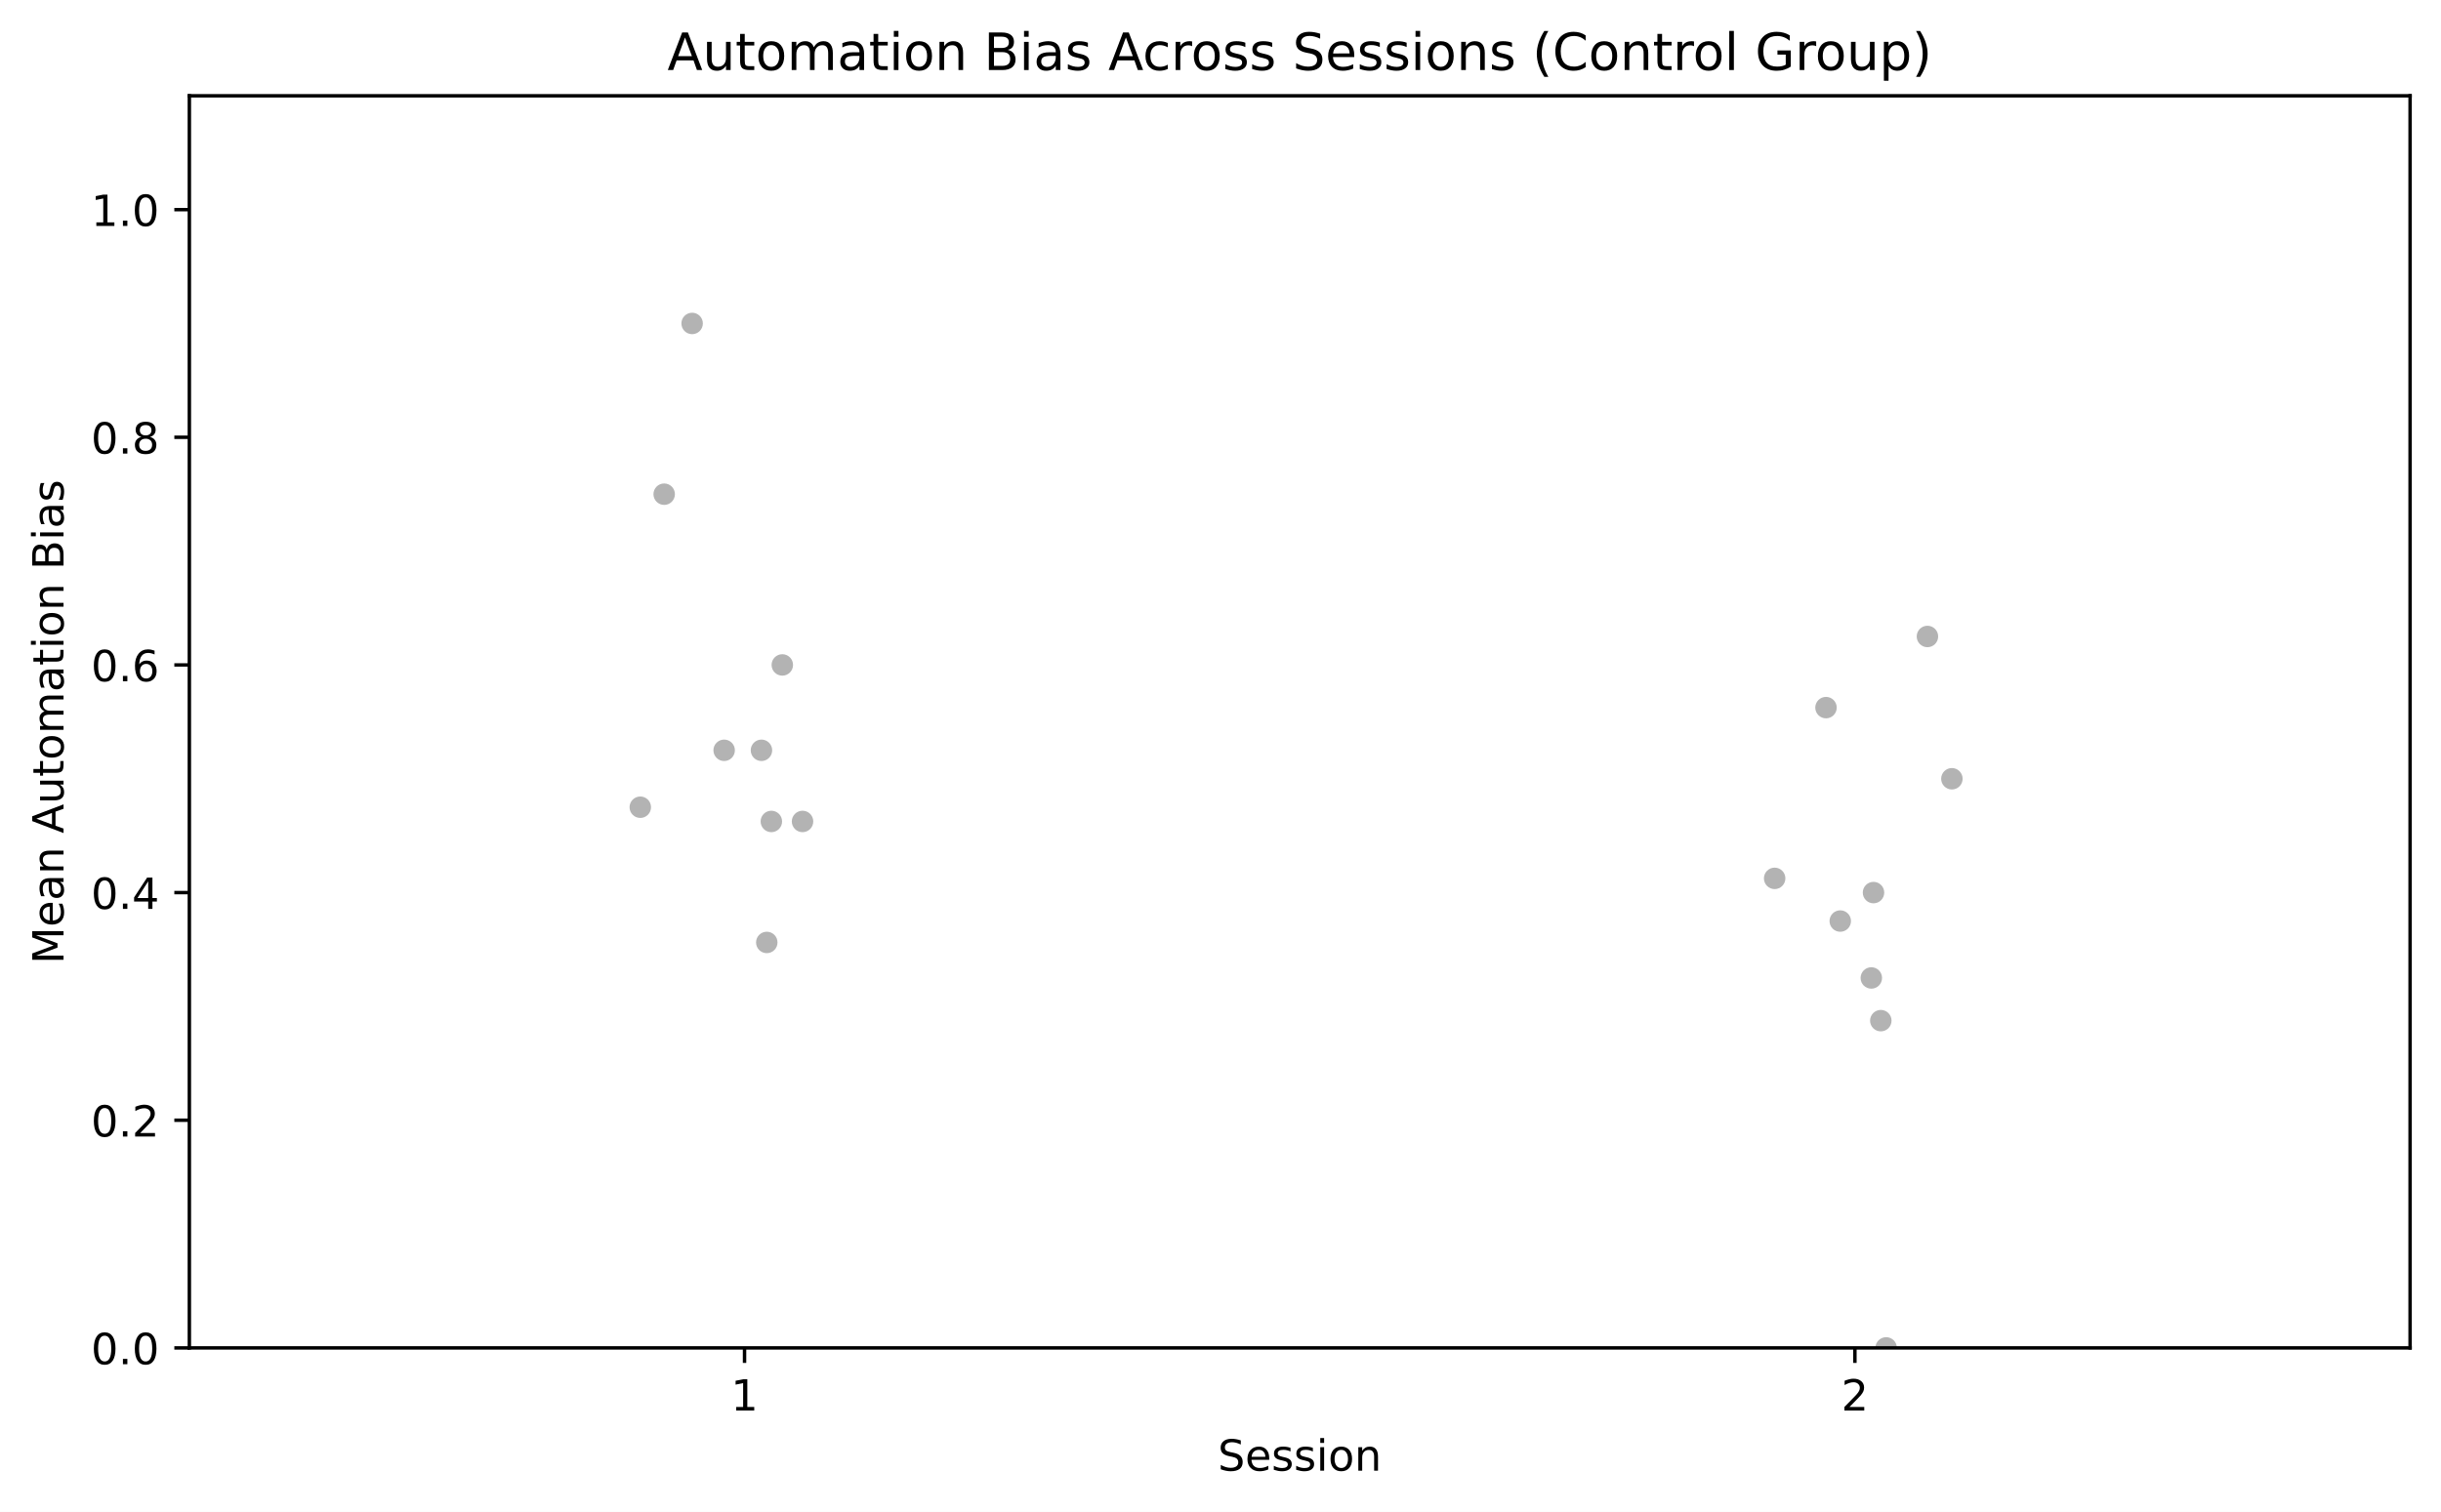
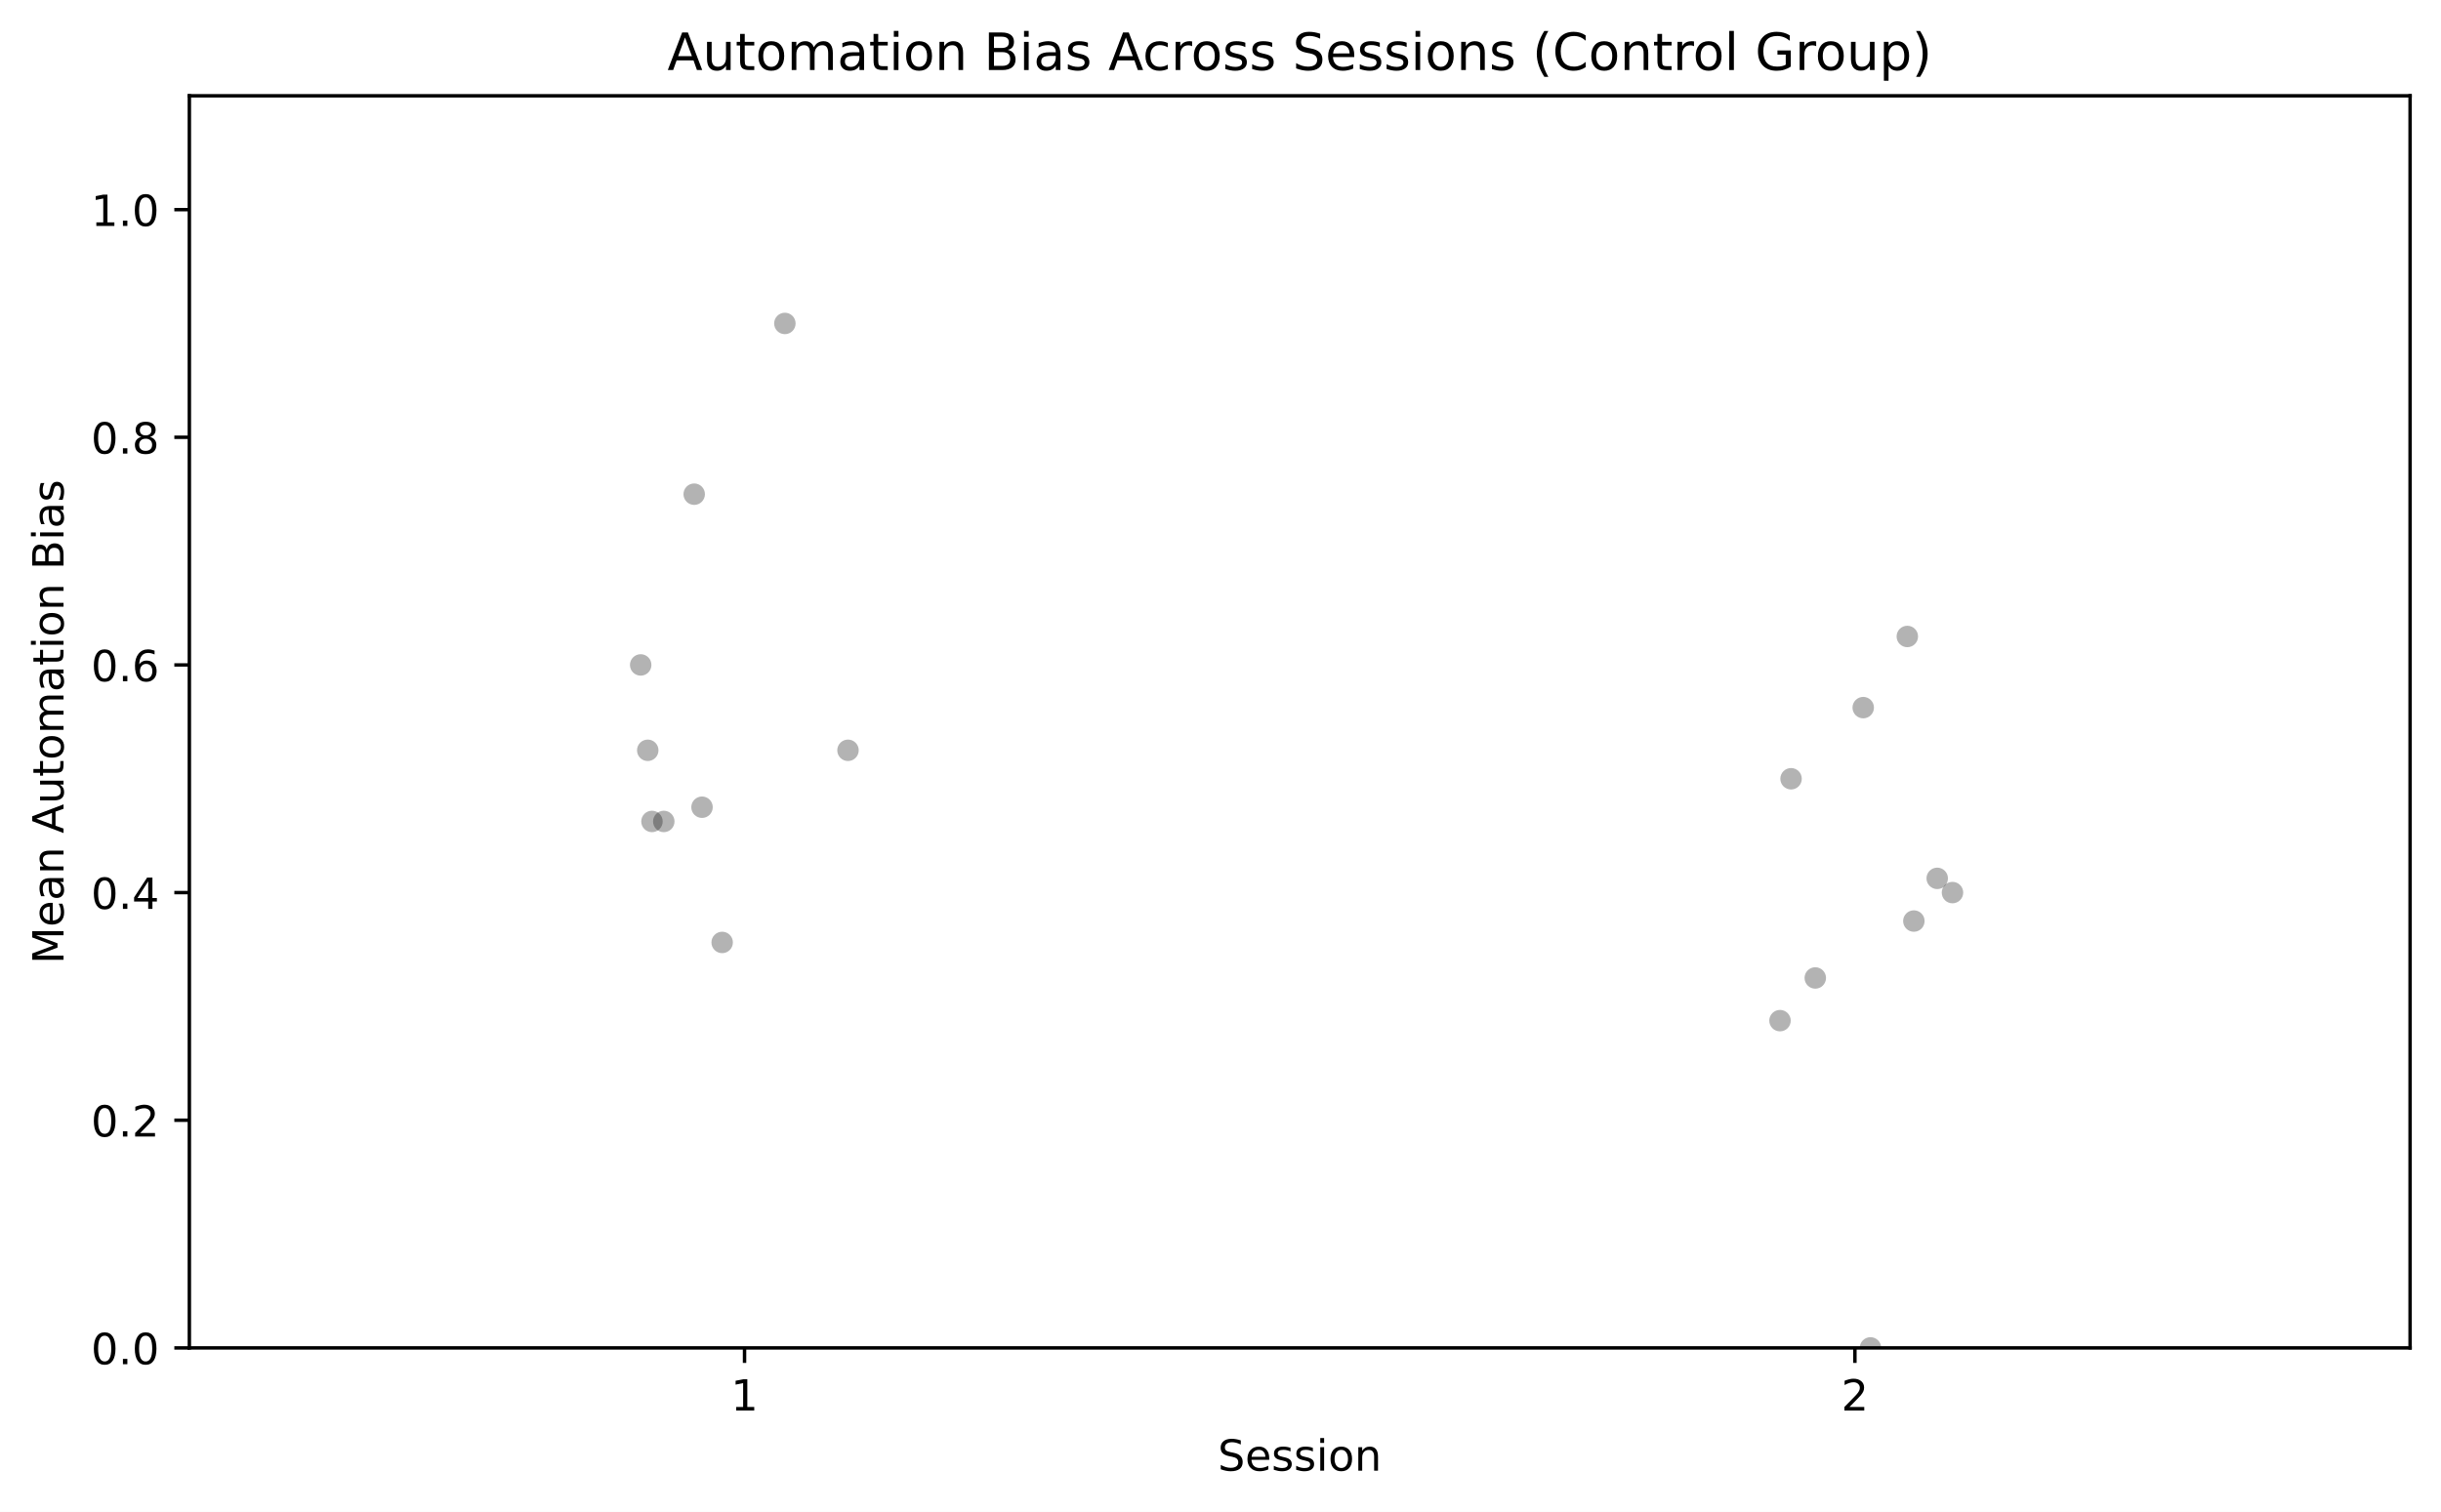
<svg xmlns="http://www.w3.org/2000/svg" xmlns:xlink="http://www.w3.org/1999/xlink" width="568.542pt" height="352.237pt" viewBox="0 0 568.542 352.237" version="1.1">
  <defs>
    <style type="text/css">*{stroke-linejoin: round; stroke-linecap: butt}</style>
  </defs>
  <g id="figure_1">
    <g id="patch_1">
      <path d="M 0 352.237  L 568.542 352.237  L 568.542 0  L 0 0  z " style="fill: #ffffff" />
    </g>
    <g id="axes_1">
      <g id="patch_2">
        <path d="M 44.104 314.036  L 561.342 314.036  L 561.342 22.318  L 44.104 22.318  z " style="fill: #ffffff" />
      </g>
      <g id="matplotlib.axis_1">
        <g id="xtick_1">
          <g id="line2d_1">
            <defs>
-               <path id="mf8159b6d36" d="M 0 0  L 0 3.5  " style="stroke: #000000; stroke-width: 0.8" />
+               <path id="m1cc3f9ed37" d="M 0 0  L 0 3.5  " style="stroke: #000000; stroke-width: 0.8" />
            </defs>
            <g>
-               <use xlink:href="#mf8159b6d36" x="173.413" y="314.036" style="stroke: #000000; stroke-width: 0.8" />
+               <use xlink:href="#m1cc3f9ed37" x="173.413" y="314.036" style="stroke: #000000; stroke-width: 0.8" />
            </g>
          </g>
          <g id="text_1">
            <g transform="translate(170.2321 328.6334) scale(0.1 -0.1)">
              <defs>
                <path id="DejaVuSans-14" d="M 794 531  L 1825 531  L 1825 4091  L 703 3866  L 703 4441  L 1819 4666  L 2450 4666  L 2450 531  L 3481 531  L 3481 0  L 794 0  L 794 531  z " transform="scale(0.015625)" />
              </defs>
              <use xlink:href="#DejaVuSans-14" />
            </g>
          </g>
        </g>
        <g id="xtick_2">
          <g id="line2d_2">
            <g>
-               <use xlink:href="#mf8159b6d36" x="432.032" y="314.036" style="stroke: #000000; stroke-width: 0.8" />
+               <use xlink:href="#m1cc3f9ed37" x="432.032" y="314.036" style="stroke: #000000; stroke-width: 0.8" />
            </g>
          </g>
          <g id="text_2">
            <g transform="translate(428.8509 328.6334) scale(0.1 -0.1)">
              <defs>
                <path id="DejaVuSans-15" d="M 1228 531  L 3431 531  L 3431 0  L 469 0  L 469 531  Q 828 903 1448 1529  Q 2069 2156 2228 2338  Q 2531 2678 2651 2914  Q 2772 3150 2772 3378  Q 2772 3750 2511 3984  Q 2250 4219 1831 4219  Q 1534 4219 1204 4116  Q 875 4013 500 3803  L 500 4441  Q 881 4594 1212 4672  Q 1544 4750 1819 4750  Q 2544 4750 2975 4387  Q 3406 4025 3406 3419  Q 3406 3131 3298 2873  Q 3191 2616 2906 2266  Q 2828 2175 2409 1742  Q 1991 1309 1228 531  z " transform="scale(0.015625)" />
              </defs>
              <use xlink:href="#DejaVuSans-15" />
            </g>
          </g>
        </g>
        <g id="text_3">
          <g transform="translate(283.6454 342.6342) scale(0.1 -0.1)">
            <defs>
              <path id="DejaVuSans-36" d="M 3425 4513  L 3425 3897  Q 3066 4069 2747 4153  Q 2428 4238 2131 4238  Q 1616 4238 1336 4038  Q 1056 3838 1056 3469  Q 1056 3159 1242 3001  Q 1428 2844 1947 2747  L 2328 2669  Q 3034 2534 3370 2195  Q 3706 1856 3706 1288  Q 3706 609 3251 259  Q 2797 -91 1919 -91  Q 1588 -91 1214 -16  Q 841 59 441 206  L 441 856  Q 825 641 1194 531  Q 1563 422 1919 422  Q 2459 422 2753 634  Q 3047 847 3047 1241  Q 3047 1584 2836 1778  Q 2625 1972 2144 2069  L 1759 2144  Q 1053 2284 737 2584  Q 422 2884 422 3419  Q 422 4038 858 4394  Q 1294 4750 2059 4750  Q 2388 4750 2728 4690  Q 3069 4631 3425 4513  z " transform="scale(0.015625)" />
              <path id="DejaVuSans-48" d="M 3597 1894  L 3597 1613  L 953 1613  Q 991 1019 1311 708  Q 1631 397 2203 397  Q 2534 397 2845 478  Q 3156 559 3463 722  L 3463 178  Q 3153 47 2828 -22  Q 2503 -91 2169 -91  Q 1331 -91 842 396  Q 353 884 353 1716  Q 353 2575 817 3079  Q 1281 3584 2069 3584  Q 2775 3584 3186 3129  Q 3597 2675 3597 1894  z M 3022 2063  Q 3016 2534 2758 2815  Q 2500 3097 2075 3097  Q 1594 3097 1305 2825  Q 1016 2553 972 2059  L 3022 2063  z " transform="scale(0.015625)" />
              <path id="DejaVuSans-56" d="M 2834 3397  L 2834 2853  Q 2591 2978 2328 3040  Q 2066 3103 1784 3103  Q 1356 3103 1142 2972  Q 928 2841 928 2578  Q 928 2378 1081 2264  Q 1234 2150 1697 2047  L 1894 2003  Q 2506 1872 2764 1633  Q 3022 1394 3022 966  Q 3022 478 2636 193  Q 2250 -91 1575 -91  Q 1294 -91 989 -36  Q 684 19 347 128  L 347 722  Q 666 556 975 473  Q 1284 391 1588 391  Q 1994 391 2212 530  Q 2431 669 2431 922  Q 2431 1156 2273 1281  Q 2116 1406 1581 1522  L 1381 1569  Q 847 1681 609 1914  Q 372 2147 372 2553  Q 372 3047 722 3315  Q 1072 3584 1716 3584  Q 2034 3584 2315 3537  Q 2597 3491 2834 3397  z " transform="scale(0.015625)" />
              <path id="DejaVuSans-4c" d="M 603 3500  L 1178 3500  L 1178 0  L 603 0  L 603 3500  z M 603 4863  L 1178 4863  L 1178 4134  L 603 4134  L 603 4863  z " transform="scale(0.015625)" />
              <path id="DejaVuSans-52" d="M 1959 3097  Q 1497 3097 1228 2736  Q 959 2375 959 1747  Q 959 1119 1226 758  Q 1494 397 1959 397  Q 2419 397 2687 759  Q 2956 1122 2956 1747  Q 2956 2369 2687 2733  Q 2419 3097 1959 3097  z M 1959 3584  Q 2709 3584 3137 3096  Q 3566 2609 3566 1747  Q 3566 888 3137 398  Q 2709 -91 1959 -91  Q 1206 -91 779 398  Q 353 888 353 1747  Q 353 2609 779 3096  Q 1206 3584 1959 3584  z " transform="scale(0.015625)" />
              <path id="DejaVuSans-51" d="M 3513 2113  L 3513 0  L 2938 0  L 2938 2094  Q 2938 2591 2744 2837  Q 2550 3084 2163 3084  Q 1697 3084 1428 2787  Q 1159 2491 1159 1978  L 1159 0  L 581 0  L 581 3500  L 1159 3500  L 1159 2956  Q 1366 3272 1645 3428  Q 1925 3584 2291 3584  Q 2894 3584 3203 3211  Q 3513 2838 3513 2113  z " transform="scale(0.015625)" />
            </defs>
            <use xlink:href="#DejaVuSans-36" />
            <use xlink:href="#DejaVuSans-48" transform="translate(63.48438 0)" />
            <use xlink:href="#DejaVuSans-56" transform="translate(125.0156 0)" />
            <use xlink:href="#DejaVuSans-56" transform="translate(177.1094 0)" />
            <use xlink:href="#DejaVuSans-4c" transform="translate(229.2031 0)" />
            <use xlink:href="#DejaVuSans-52" transform="translate(256.9844 0)" />
            <use xlink:href="#DejaVuSans-51" transform="translate(318.1719 0)" />
          </g>
        </g>
      </g>
      <g id="matplotlib.axis_2">
        <g id="ytick_1">
          <g id="line2d_3">
            <defs>
-               <path id="m07744af30c" d="M 0 0  L -3.5 0  " style="stroke: #000000; stroke-width: 0.8" />
+               <path id="m476cf16f29" d="M 0 0  L -3.5 0  " style="stroke: #000000; stroke-width: 0.8" />
            </defs>
            <g>
-               <use xlink:href="#m07744af30c" x="44.104" y="314.036" style="stroke: #000000; stroke-width: 0.8" />
+               <use xlink:href="#m476cf16f29" x="44.104" y="314.036" style="stroke: #000000; stroke-width: 0.8" />
            </g>
          </g>
          <g id="text_4">
            <g transform="translate(21.20078 317.8346) scale(0.1 -0.1)">
              <defs>
                <path id="DejaVuSans-13" d="M 2034 4250  Q 1547 4250 1301 3770  Q 1056 3291 1056 2328  Q 1056 1369 1301 889  Q 1547 409 2034 409  Q 2525 409 2770 889  Q 3016 1369 3016 2328  Q 3016 3291 2770 3770  Q 2525 4250 2034 4250  z M 2034 4750  Q 2819 4750 3233 4129  Q 3647 3509 3647 2328  Q 3647 1150 3233 529  Q 2819 -91 2034 -91  Q 1250 -91 836 529  Q 422 1150 422 2328  Q 422 3509 836 4129  Q 1250 4750 2034 4750  z " transform="scale(0.015625)" />
                <path id="DejaVuSans-11" d="M 684 794  L 1344 794  L 1344 0  L 684 0  L 684 794  z " transform="scale(0.015625)" />
              </defs>
              <use xlink:href="#DejaVuSans-13" />
              <use xlink:href="#DejaVuSans-11" transform="translate(63.625 0)" />
              <use xlink:href="#DejaVuSans-13" transform="translate(95.40625 0)" />
            </g>
          </g>
        </g>
        <g id="ytick_2">
          <g id="line2d_4">
            <g>
-               <use xlink:href="#m07744af30c" x="44.104" y="260.996" style="stroke: #000000; stroke-width: 0.8" />
+               <use xlink:href="#m476cf16f29" x="44.104" y="260.996" style="stroke: #000000; stroke-width: 0.8" />
            </g>
          </g>
          <g id="text_5">
            <g transform="translate(21.20078 264.795) scale(0.1 -0.1)">
              <use xlink:href="#DejaVuSans-13" />
              <use xlink:href="#DejaVuSans-11" transform="translate(63.625 0)" />
              <use xlink:href="#DejaVuSans-15" transform="translate(95.40625 0)" />
            </g>
          </g>
        </g>
        <g id="ytick_3">
          <g id="line2d_5">
            <g>
-               <use xlink:href="#m07744af30c" x="44.104" y="207.957" style="stroke: #000000; stroke-width: 0.8" />
+               <use xlink:href="#m476cf16f29" x="44.104" y="207.957" style="stroke: #000000; stroke-width: 0.8" />
            </g>
          </g>
          <g id="text_6">
            <g transform="translate(21.20078 211.7555) scale(0.1 -0.1)">
              <defs>
                <path id="DejaVuSans-17" d="M 2419 4116  L 825 1625  L 2419 1625  L 2419 4116  z M 2253 4666  L 3047 4666  L 3047 1625  L 3713 1625  L 3713 1100  L 3047 1100  L 3047 0  L 2419 0  L 2419 1100  L 313 1100  L 313 1709  L 2253 4666  z " transform="scale(0.015625)" />
              </defs>
              <use xlink:href="#DejaVuSans-13" />
              <use xlink:href="#DejaVuSans-11" transform="translate(63.625 0)" />
              <use xlink:href="#DejaVuSans-17" transform="translate(95.40625 0)" />
            </g>
          </g>
        </g>
        <g id="ytick_4">
          <g id="line2d_6">
            <g>
-               <use xlink:href="#m07744af30c" x="44.104" y="154.917" style="stroke: #000000; stroke-width: 0.8" />
+               <use xlink:href="#m476cf16f29" x="44.104" y="154.917" style="stroke: #000000; stroke-width: 0.8" />
            </g>
          </g>
          <g id="text_7">
            <g transform="translate(21.20078 158.7159) scale(0.1 -0.1)">
              <defs>
                <path id="DejaVuSans-19" d="M 2113 2584  Q 1688 2584 1439 2293  Q 1191 2003 1191 1497  Q 1191 994 1439 701  Q 1688 409 2113 409  Q 2538 409 2786 701  Q 3034 994 3034 1497  Q 3034 2003 2786 2293  Q 2538 2584 2113 2584  z M 3366 4563  L 3366 3988  Q 3128 4100 2886 4159  Q 2644 4219 2406 4219  Q 1781 4219 1451 3797  Q 1122 3375 1075 2522  Q 1259 2794 1537 2939  Q 1816 3084 2150 3084  Q 2853 3084 3261 2657  Q 3669 2231 3669 1497  Q 3669 778 3244 343  Q 2819 -91 2113 -91  Q 1303 -91 875 529  Q 447 1150 447 2328  Q 447 3434 972 4092  Q 1497 4750 2381 4750  Q 2619 4750 2861 4703  Q 3103 4656 3366 4563  z " transform="scale(0.015625)" />
              </defs>
              <use xlink:href="#DejaVuSans-13" />
              <use xlink:href="#DejaVuSans-11" transform="translate(63.625 0)" />
              <use xlink:href="#DejaVuSans-19" transform="translate(95.40625 0)" />
            </g>
          </g>
        </g>
        <g id="ytick_5">
          <g id="line2d_7">
            <g>
-               <use xlink:href="#m07744af30c" x="44.104" y="101.877" style="stroke: #000000; stroke-width: 0.8" />
+               <use xlink:href="#m476cf16f29" x="44.104" y="101.877" style="stroke: #000000; stroke-width: 0.8" />
            </g>
          </g>
          <g id="text_8">
            <g transform="translate(21.20078 105.6763) scale(0.1 -0.1)">
              <defs>
                <path id="DejaVuSans-1b" d="M 2034 2216  Q 1584 2216 1326 1975  Q 1069 1734 1069 1313  Q 1069 891 1326 650  Q 1584 409 2034 409  Q 2484 409 2743 651  Q 3003 894 3003 1313  Q 3003 1734 2745 1975  Q 2488 2216 2034 2216  z M 1403 2484  Q 997 2584 770 2862  Q 544 3141 544 3541  Q 544 4100 942 4425  Q 1341 4750 2034 4750  Q 2731 4750 3128 4425  Q 3525 4100 3525 3541  Q 3525 3141 3298 2862  Q 3072 2584 2669 2484  Q 3125 2378 3379 2068  Q 3634 1759 3634 1313  Q 3634 634 3220 271  Q 2806 -91 2034 -91  Q 1263 -91 848 271  Q 434 634 434 1313  Q 434 1759 690 2068  Q 947 2378 1403 2484  z M 1172 3481  Q 1172 3119 1398 2916  Q 1625 2713 2034 2713  Q 2441 2713 2670 2916  Q 2900 3119 2900 3481  Q 2900 3844 2670 4047  Q 2441 4250 2034 4250  Q 1625 4250 1398 4047  Q 1172 3844 1172 3481  z " transform="scale(0.015625)" />
              </defs>
              <use xlink:href="#DejaVuSans-13" />
              <use xlink:href="#DejaVuSans-11" transform="translate(63.625 0)" />
              <use xlink:href="#DejaVuSans-1b" transform="translate(95.40625 0)" />
            </g>
          </g>
        </g>
        <g id="ytick_6">
          <g id="line2d_8">
            <g>
-               <use xlink:href="#m07744af30c" x="44.104" y="48.838" style="stroke: #000000; stroke-width: 0.8" />
+               <use xlink:href="#m476cf16f29" x="44.104" y="48.838" style="stroke: #000000; stroke-width: 0.8" />
            </g>
          </g>
          <g id="text_9">
            <g transform="translate(21.20078 52.63674) scale(0.1 -0.1)">
              <use xlink:href="#DejaVuSans-14" />
              <use xlink:href="#DejaVuSans-11" transform="translate(63.625 0)" />
              <use xlink:href="#DejaVuSans-13" transform="translate(95.40625 0)" />
            </g>
          </g>
        </g>
        <g id="text_10">
          <g transform="translate(14.79844 224.5871) rotate(-90) scale(0.1 -0.1)">
            <defs>
              <path id="DejaVuSans-30" d="M 628 4666  L 1569 4666  L 2759 1491  L 3956 4666  L 4897 4666  L 4897 0  L 4281 0  L 4281 4097  L 3078 897  L 2444 897  L 1241 4097  L 1241 0  L 628 0  L 628 4666  z " transform="scale(0.015625)" />
              <path id="DejaVuSans-44" d="M 2194 1759  Q 1497 1759 1228 1600  Q 959 1441 959 1056  Q 959 750 1161 570  Q 1363 391 1709 391  Q 2188 391 2477 730  Q 2766 1069 2766 1631  L 2766 1759  L 2194 1759  z M 3341 1997  L 3341 0  L 2766 0  L 2766 531  Q 2569 213 2275 61  Q 1981 -91 1556 -91  Q 1019 -91 701 211  Q 384 513 384 1019  Q 384 1609 779 1909  Q 1175 2209 1959 2209  L 2766 2209  L 2766 2266  Q 2766 2663 2505 2880  Q 2244 3097 1772 3097  Q 1472 3097 1187 3025  Q 903 2953 641 2809  L 641 3341  Q 956 3463 1253 3523  Q 1550 3584 1831 3584  Q 2591 3584 2966 3190  Q 3341 2797 3341 1997  z " transform="scale(0.015625)" />
              <path id="DejaVuSans-3" transform="scale(0.015625)" />
              <path id="DejaVuSans-24" d="M 2188 4044  L 1331 1722  L 3047 1722  L 2188 4044  z M 1831 4666  L 2547 4666  L 4325 0  L 3669 0  L 3244 1197  L 1141 1197  L 716 0  L 50 0  L 1831 4666  z " transform="scale(0.015625)" />
              <path id="DejaVuSans-58" d="M 544 1381  L 544 3500  L 1119 3500  L 1119 1403  Q 1119 906 1312 657  Q 1506 409 1894 409  Q 2359 409 2629 706  Q 2900 1003 2900 1516  L 2900 3500  L 3475 3500  L 3475 0  L 2900 0  L 2900 538  Q 2691 219 2414 64  Q 2138 -91 1772 -91  Q 1169 -91 856 284  Q 544 659 544 1381  z M 1991 3584  L 1991 3584  z " transform="scale(0.015625)" />
              <path id="DejaVuSans-57" d="M 1172 4494  L 1172 3500  L 2356 3500  L 2356 3053  L 1172 3053  L 1172 1153  Q 1172 725 1289 603  Q 1406 481 1766 481  L 2356 481  L 2356 0  L 1766 0  Q 1100 0 847 248  Q 594 497 594 1153  L 594 3053  L 172 3053  L 172 3500  L 594 3500  L 594 4494  L 1172 4494  z " transform="scale(0.015625)" />
              <path id="DejaVuSans-50" d="M 3328 2828  Q 3544 3216 3844 3400  Q 4144 3584 4550 3584  Q 5097 3584 5394 3201  Q 5691 2819 5691 2113  L 5691 0  L 5113 0  L 5113 2094  Q 5113 2597 4934 2840  Q 4756 3084 4391 3084  Q 3944 3084 3684 2787  Q 3425 2491 3425 1978  L 3425 0  L 2847 0  L 2847 2094  Q 2847 2600 2669 2842  Q 2491 3084 2119 3084  Q 1678 3084 1418 2786  Q 1159 2488 1159 1978  L 1159 0  L 581 0  L 581 3500  L 1159 3500  L 1159 2956  Q 1356 3278 1631 3431  Q 1906 3584 2284 3584  Q 2666 3584 2933 3390  Q 3200 3197 3328 2828  z " transform="scale(0.015625)" />
              <path id="DejaVuSans-25" d="M 1259 2228  L 1259 519  L 2272 519  Q 2781 519 3026 730  Q 3272 941 3272 1375  Q 3272 1813 3026 2020  Q 2781 2228 2272 2228  L 1259 2228  z M 1259 4147  L 1259 2741  L 2194 2741  Q 2656 2741 2882 2914  Q 3109 3088 3109 3444  Q 3109 3797 2882 3972  Q 2656 4147 2194 4147  L 1259 4147  z M 628 4666  L 2241 4666  Q 2963 4666 3353 4366  Q 3744 4066 3744 3513  Q 3744 3084 3544 2831  Q 3344 2578 2956 2516  Q 3422 2416 3680 2098  Q 3938 1781 3938 1306  Q 3938 681 3513 340  Q 3088 0 2303 0  L 628 0  L 628 4666  z " transform="scale(0.015625)" />
            </defs>
            <use xlink:href="#DejaVuSans-30" />
            <use xlink:href="#DejaVuSans-48" transform="translate(86.28125 0)" />
            <use xlink:href="#DejaVuSans-44" transform="translate(147.8125 0)" />
            <use xlink:href="#DejaVuSans-51" transform="translate(209.0938 0)" />
            <use xlink:href="#DejaVuSans-3" transform="translate(272.4688 0)" />
            <use xlink:href="#DejaVuSans-24" transform="translate(304.25 0)" />
            <use xlink:href="#DejaVuSans-58" transform="translate(372.6562 0)" />
            <use xlink:href="#DejaVuSans-57" transform="translate(436.0312 0)" />
            <use xlink:href="#DejaVuSans-52" transform="translate(475.2344 0)" />
            <use xlink:href="#DejaVuSans-50" transform="translate(536.4219 0)" />
            <use xlink:href="#DejaVuSans-44" transform="translate(633.8281 0)" />
            <use xlink:href="#DejaVuSans-57" transform="translate(695.1094 0)" />
            <use xlink:href="#DejaVuSans-4c" transform="translate(734.3125 0)" />
            <use xlink:href="#DejaVuSans-52" transform="translate(762.0938 0)" />
            <use xlink:href="#DejaVuSans-51" transform="translate(823.2812 0)" />
            <use xlink:href="#DejaVuSans-3" transform="translate(886.6562 0)" />
            <use xlink:href="#DejaVuSans-25" transform="translate(918.4375 0)" />
            <use xlink:href="#DejaVuSans-4c" transform="translate(987.0469 0)" />
            <use xlink:href="#DejaVuSans-44" transform="translate(1014.828 0)" />
            <use xlink:href="#DejaVuSans-56" transform="translate(1076.109 0)" />
          </g>
        </g>
      </g>
      <g id="patch_3">
        <path d="M 44.104 314.036  L 44.104 22.318  " style="fill: none; stroke: #000000; stroke-width: 0.8; stroke-linejoin: miter; stroke-linecap: square" />
      </g>
      <g id="patch_4">
        <path d="M 561.342 314.036  L 561.342 22.318  " style="fill: none; stroke: #000000; stroke-width: 0.8; stroke-linejoin: miter; stroke-linecap: square" />
      </g>
      <g id="patch_5">
        <path d="M 44.104 314.036  L 561.342 314.036  " style="fill: none; stroke: #000000; stroke-width: 0.8; stroke-linejoin: miter; stroke-linecap: square" />
      </g>
      <g id="patch_6">
        <path d="M 44.104 22.318  L 561.342 22.318  " style="fill: none; stroke: #000000; stroke-width: 0.8; stroke-linejoin: miter; stroke-linecap: square" />
      </g>
      <g id="PathCollection_1">
        <defs>
-           <path id="mfa66ca55f8" d="M 0 2.5  C 0.663 2.5 1.299 2.237 1.768 1.768  C 2.237 1.299 2.5 0.663 2.5 0  C 2.5 -0.663 2.237 -1.299 1.768 -1.768  C 1.299 -2.237 0.663 -2.5 0 -2.5  C -0.663 -2.5 -1.299 -2.237 -1.768 -1.768  C -2.237 -1.299 -2.5 -0.663 -2.5 0  C -2.5 0.663 -2.237 1.299 -1.768 1.768  C -1.299 2.237 -0.663 2.5 0 2.5  z " />
+           <path id="md05ff4485f" d="M 0 2.5  C 0.663 2.5 1.299 2.237 1.768 1.768  C 2.237 1.299 2.5 0.663 2.5 0  C 2.5 -0.663 2.237 -1.299 1.768 -1.768  C 1.299 -2.237 0.663 -2.5 0 -2.5  C -0.663 -2.5 -1.299 -2.237 -1.768 -1.768  C -2.237 -1.299 -2.5 -0.663 -2.5 0  C -2.5 0.663 -2.237 1.299 -1.768 1.768  C -1.299 2.237 -0.663 2.5 0 2.5  z " />
        </defs>
-         <g clip-path="url(#pa668fca924)">
-           <use xlink:href="#mfa66ca55f8" x="149.132" y="188.067" style="fill-opacity: 0.3" />
-           <use xlink:href="#mfa66ca55f8" x="177.353" y="174.807" style="fill-opacity: 0.3" />
-           <use xlink:href="#mfa66ca55f8" x="182.211" y="154.917" style="fill-opacity: 0.3" />
-           <use xlink:href="#mfa66ca55f8" x="179.658" y="191.382" style="fill-opacity: 0.3" />
-           <use xlink:href="#mfa66ca55f8" x="168.664" y="174.807" style="fill-opacity: 0.3" />
-           <use xlink:href="#mfa66ca55f8" x="161.207" y="75.358" style="fill-opacity: 0.3" />
-           <use xlink:href="#mfa66ca55f8" x="154.697" y="115.137" style="fill-opacity: 0.3" />
-           <use xlink:href="#mfa66ca55f8" x="186.922" y="191.382" style="fill-opacity: 0.3" />
-           <use xlink:href="#mfa66ca55f8" x="178.593" y="219.572" style="fill-opacity: 0.3" />
+         <g clip-path="url(#pdfdc7e72c7)">
+           <use xlink:href="#md05ff4485f" x="163.511" y="188.067" style="fill-opacity: 0.3" />
+           <use xlink:href="#md05ff4485f" x="197.509" y="174.807" style="fill-opacity: 0.3" />
+           <use xlink:href="#md05ff4485f" x="149.225" y="154.917" style="fill-opacity: 0.3" />
+           <use xlink:href="#md05ff4485f" x="154.606" y="191.382" style="fill-opacity: 0.3" />
+           <use xlink:href="#md05ff4485f" x="150.869" y="174.807" style="fill-opacity: 0.3" />
+           <use xlink:href="#md05ff4485f" x="182.808" y="75.358" style="fill-opacity: 0.3" />
+           <use xlink:href="#md05ff4485f" x="161.69" y="115.137" style="fill-opacity: 0.3" />
+           <use xlink:href="#md05ff4485f" x="151.854" y="191.382" style="fill-opacity: 0.3" />
+           <use xlink:href="#md05ff4485f" x="168.201" y="219.572" style="fill-opacity: 0.3" />
        </g>
      </g>
      <g id="PathCollection_2">
-         <g clip-path="url(#pa668fca924)">
-           <use xlink:href="#mfa66ca55f8" x="454.621" y="181.437" style="fill-opacity: 0.3" />
-           <use xlink:href="#mfa66ca55f8" x="439.31" y="314.036" style="fill-opacity: 0.3" />
-           <use xlink:href="#mfa66ca55f8" x="413.34" y="204.642" style="fill-opacity: 0.3" />
-           <use xlink:href="#mfa66ca55f8" x="448.925" y="148.287" style="fill-opacity: 0.3" />
-           <use xlink:href="#mfa66ca55f8" x="435.855" y="227.846" style="fill-opacity: 0.3" />
-           <use xlink:href="#mfa66ca55f8" x="436.365" y="207.957" style="fill-opacity: 0.3" />
-           <use xlink:href="#mfa66ca55f8" x="428.619" y="214.587" style="fill-opacity: 0.3" />
-           <use xlink:href="#mfa66ca55f8" x="438.065" y="237.791" style="fill-opacity: 0.3" />
-           <use xlink:href="#mfa66ca55f8" x="425.301" y="164.862" style="fill-opacity: 0.3" />
+         <g clip-path="url(#pdfdc7e72c7)">
+           <use xlink:href="#md05ff4485f" x="417.161" y="181.437" style="fill-opacity: 0.3" />
+           <use xlink:href="#md05ff4485f" x="435.658" y="314.036" style="fill-opacity: 0.3" />
+           <use xlink:href="#md05ff4485f" x="451.204" y="204.642" style="fill-opacity: 0.3" />
+           <use xlink:href="#md05ff4485f" x="444.24" y="148.287" style="fill-opacity: 0.3" />
+           <use xlink:href="#md05ff4485f" x="422.804" y="227.846" style="fill-opacity: 0.3" />
+           <use xlink:href="#md05ff4485f" x="454.759" y="207.957" style="fill-opacity: 0.3" />
+           <use xlink:href="#md05ff4485f" x="445.764" y="214.587" style="fill-opacity: 0.3" />
+           <use xlink:href="#md05ff4485f" x="414.586" y="237.791" style="fill-opacity: 0.3" />
+           <use xlink:href="#md05ff4485f" x="433.97" y="164.862" style="fill-opacity: 0.3" />
        </g>
      </g>
      <g id="text_11">
        <g transform="translate(155.448 16.31812) scale(0.12 -0.12)">
          <defs>
            <path id="DejaVuSans-46" d="M 3122 3366  L 3122 2828  Q 2878 2963 2633 3030  Q 2388 3097 2138 3097  Q 1578 3097 1268 2742  Q 959 2388 959 1747  Q 959 1106 1268 751  Q 1578 397 2138 397  Q 2388 397 2633 464  Q 2878 531 3122 666  L 3122 134  Q 2881 22 2623 -34  Q 2366 -91 2075 -91  Q 1284 -91 818 406  Q 353 903 353 1747  Q 353 2603 823 3093  Q 1294 3584 2113 3584  Q 2378 3584 2631 3529  Q 2884 3475 3122 3366  z " transform="scale(0.015625)" />
            <path id="DejaVuSans-55" d="M 2631 2963  Q 2534 3019 2420 3045  Q 2306 3072 2169 3072  Q 1681 3072 1420 2755  Q 1159 2438 1159 1844  L 1159 0  L 581 0  L 581 3500  L 1159 3500  L 1159 2956  Q 1341 3275 1631 3429  Q 1922 3584 2338 3584  Q 2397 3584 2469 3576  Q 2541 3569 2628 3553  L 2631 2963  z " transform="scale(0.015625)" />
            <path id="DejaVuSans-b" d="M 1984 4856  Q 1566 4138 1362 3434  Q 1159 2731 1159 2009  Q 1159 1288 1364 580  Q 1569 -128 1984 -844  L 1484 -844  Q 1016 -109 783 600  Q 550 1309 550 2009  Q 550 2706 781 3412  Q 1013 4119 1484 4856  L 1984 4856  z " transform="scale(0.015625)" />
            <path id="DejaVuSans-26" d="M 4122 4306  L 4122 3641  Q 3803 3938 3442 4084  Q 3081 4231 2675 4231  Q 1875 4231 1450 3742  Q 1025 3253 1025 2328  Q 1025 1406 1450 917  Q 1875 428 2675 428  Q 3081 428 3442 575  Q 3803 722 4122 1019  L 4122 359  Q 3791 134 3420 21  Q 3050 -91 2638 -91  Q 1578 -91 968 557  Q 359 1206 359 2328  Q 359 3453 968 4101  Q 1578 4750 2638 4750  Q 3056 4750 3426 4639  Q 3797 4528 4122 4306  z " transform="scale(0.015625)" />
            <path id="DejaVuSans-4f" d="M 603 4863  L 1178 4863  L 1178 0  L 603 0  L 603 4863  z " transform="scale(0.015625)" />
            <path id="DejaVuSans-2a" d="M 3809 666  L 3809 1919  L 2778 1919  L 2778 2438  L 4434 2438  L 4434 434  Q 4069 175 3628 42  Q 3188 -91 2688 -91  Q 1594 -91 976 548  Q 359 1188 359 2328  Q 359 3472 976 4111  Q 1594 4750 2688 4750  Q 3144 4750 3555 4637  Q 3966 4525 4313 4306  L 4313 3634  Q 3963 3931 3569 4081  Q 3175 4231 2741 4231  Q 1884 4231 1454 3753  Q 1025 3275 1025 2328  Q 1025 1384 1454 906  Q 1884 428 2741 428  Q 3075 428 3337 486  Q 3600 544 3809 666  z " transform="scale(0.015625)" />
            <path id="DejaVuSans-53" d="M 1159 525  L 1159 -1331  L 581 -1331  L 581 3500  L 1159 3500  L 1159 2969  Q 1341 3281 1617 3432  Q 1894 3584 2278 3584  Q 2916 3584 3314 3078  Q 3713 2572 3713 1747  Q 3713 922 3314 415  Q 2916 -91 2278 -91  Q 1894 -91 1617 61  Q 1341 213 1159 525  z M 3116 1747  Q 3116 2381 2855 2742  Q 2594 3103 2138 3103  Q 1681 3103 1420 2742  Q 1159 2381 1159 1747  Q 1159 1113 1420 752  Q 1681 391 2138 391  Q 2594 391 2855 752  Q 3116 1113 3116 1747  z " transform="scale(0.015625)" />
            <path id="DejaVuSans-c" d="M 513 4856  L 1013 4856  Q 1481 4119 1714 3412  Q 1947 2706 1947 2009  Q 1947 1309 1714 600  Q 1481 -109 1013 -844  L 513 -844  Q 928 -128 1133 580  Q 1338 1288 1338 2009  Q 1338 2731 1133 3434  Q 928 4138 513 4856  z " transform="scale(0.015625)" />
          </defs>
          <use xlink:href="#DejaVuSans-24" />
          <use xlink:href="#DejaVuSans-58" transform="translate(68.40625 0)" />
          <use xlink:href="#DejaVuSans-57" transform="translate(131.7812 0)" />
          <use xlink:href="#DejaVuSans-52" transform="translate(170.9844 0)" />
          <use xlink:href="#DejaVuSans-50" transform="translate(232.1719 0)" />
          <use xlink:href="#DejaVuSans-44" transform="translate(329.5781 0)" />
          <use xlink:href="#DejaVuSans-57" transform="translate(390.8594 0)" />
          <use xlink:href="#DejaVuSans-4c" transform="translate(430.0625 0)" />
          <use xlink:href="#DejaVuSans-52" transform="translate(457.8438 0)" />
          <use xlink:href="#DejaVuSans-51" transform="translate(519.0312 0)" />
          <use xlink:href="#DejaVuSans-3" transform="translate(582.4062 0)" />
          <use xlink:href="#DejaVuSans-25" transform="translate(614.1875 0)" />
          <use xlink:href="#DejaVuSans-4c" transform="translate(682.7969 0)" />
          <use xlink:href="#DejaVuSans-44" transform="translate(710.5781 0)" />
          <use xlink:href="#DejaVuSans-56" transform="translate(771.8594 0)" />
          <use xlink:href="#DejaVuSans-3" transform="translate(823.9531 0)" />
          <use xlink:href="#DejaVuSans-24" transform="translate(855.7344 0)" />
          <use xlink:href="#DejaVuSans-46" transform="translate(922.3906 0)" />
          <use xlink:href="#DejaVuSans-55" transform="translate(977.375 0)" />
          <use xlink:href="#DejaVuSans-52" transform="translate(1016.281 0)" />
          <use xlink:href="#DejaVuSans-56" transform="translate(1077.469 0)" />
          <use xlink:href="#DejaVuSans-56" transform="translate(1129.562 0)" />
          <use xlink:href="#DejaVuSans-3" transform="translate(1181.656 0)" />
          <use xlink:href="#DejaVuSans-36" transform="translate(1213.438 0)" />
          <use xlink:href="#DejaVuSans-48" transform="translate(1276.922 0)" />
          <use xlink:href="#DejaVuSans-56" transform="translate(1338.453 0)" />
          <use xlink:href="#DejaVuSans-56" transform="translate(1390.547 0)" />
          <use xlink:href="#DejaVuSans-4c" transform="translate(1442.641 0)" />
          <use xlink:href="#DejaVuSans-52" transform="translate(1470.422 0)" />
          <use xlink:href="#DejaVuSans-51" transform="translate(1531.609 0)" />
          <use xlink:href="#DejaVuSans-56" transform="translate(1594.984 0)" />
          <use xlink:href="#DejaVuSans-3" transform="translate(1647.078 0)" />
          <use xlink:href="#DejaVuSans-b" transform="translate(1678.859 0)" />
          <use xlink:href="#DejaVuSans-26" transform="translate(1717.875 0)" />
          <use xlink:href="#DejaVuSans-52" transform="translate(1787.703 0)" />
          <use xlink:href="#DejaVuSans-51" transform="translate(1848.891 0)" />
          <use xlink:href="#DejaVuSans-57" transform="translate(1912.266 0)" />
          <use xlink:href="#DejaVuSans-55" transform="translate(1951.469 0)" />
          <use xlink:href="#DejaVuSans-52" transform="translate(1990.375 0)" />
          <use xlink:href="#DejaVuSans-4f" transform="translate(2051.562 0)" />
          <use xlink:href="#DejaVuSans-3" transform="translate(2079.344 0)" />
          <use xlink:href="#DejaVuSans-2a" transform="translate(2111.125 0)" />
          <use xlink:href="#DejaVuSans-55" transform="translate(2188.609 0)" />
          <use xlink:href="#DejaVuSans-52" transform="translate(2227.516 0)" />
          <use xlink:href="#DejaVuSans-58" transform="translate(2288.703 0)" />
          <use xlink:href="#DejaVuSans-53" transform="translate(2352.078 0)" />
          <use xlink:href="#DejaVuSans-c" transform="translate(2415.562 0)" />
        </g>
      </g>
    </g>
  </g>
  <defs>
-     <clipPath id="pa668fca924">
+     <clipPath id="pdfdc7e72c7">
      <rect x="44.104" y="22.318" width="517.238" height="291.718" />
    </clipPath>
  </defs>
</svg>
